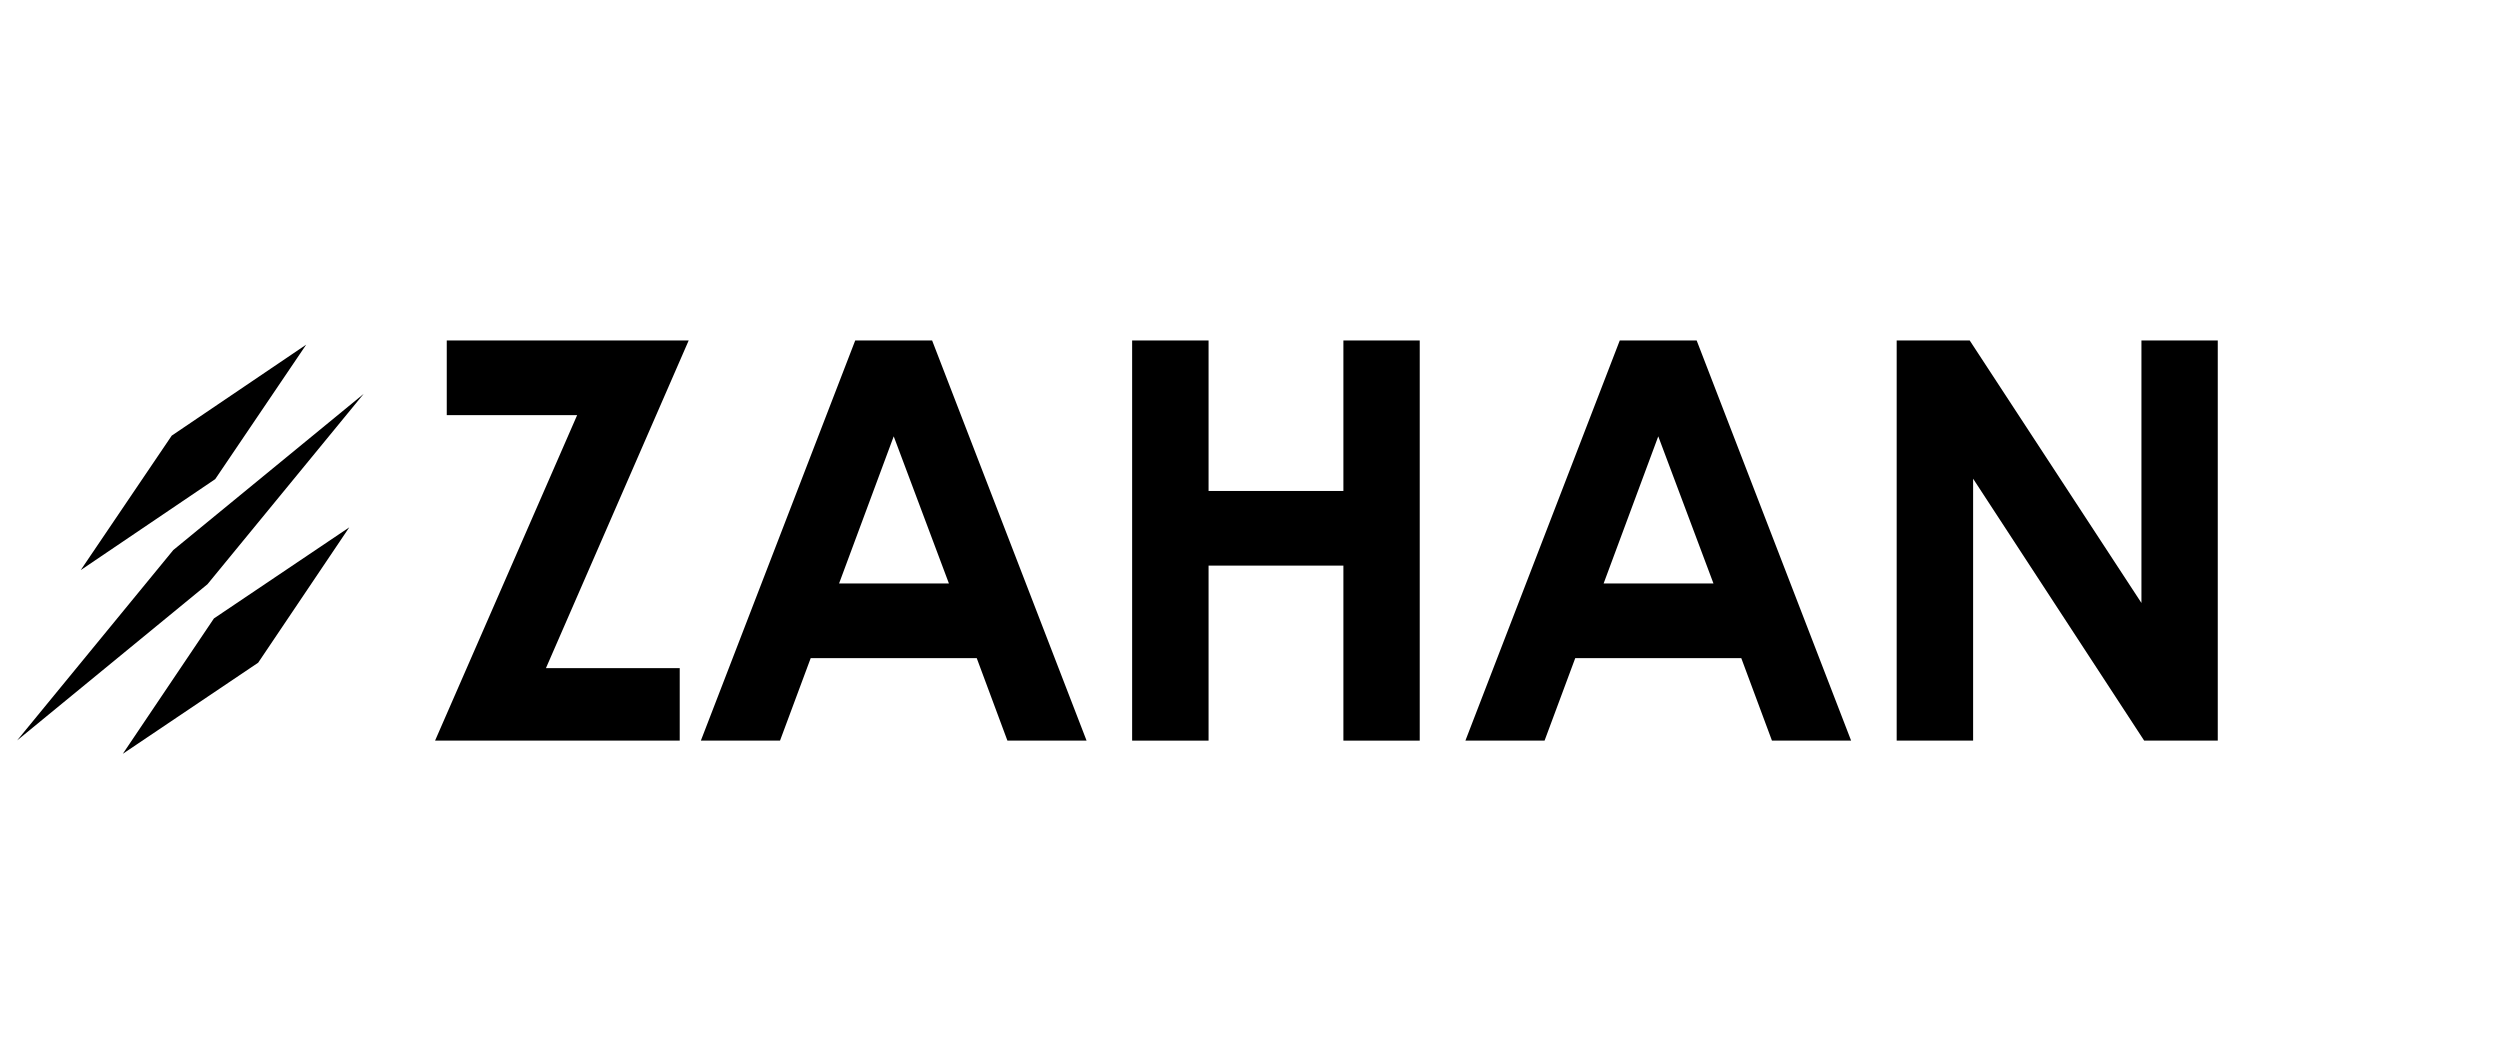
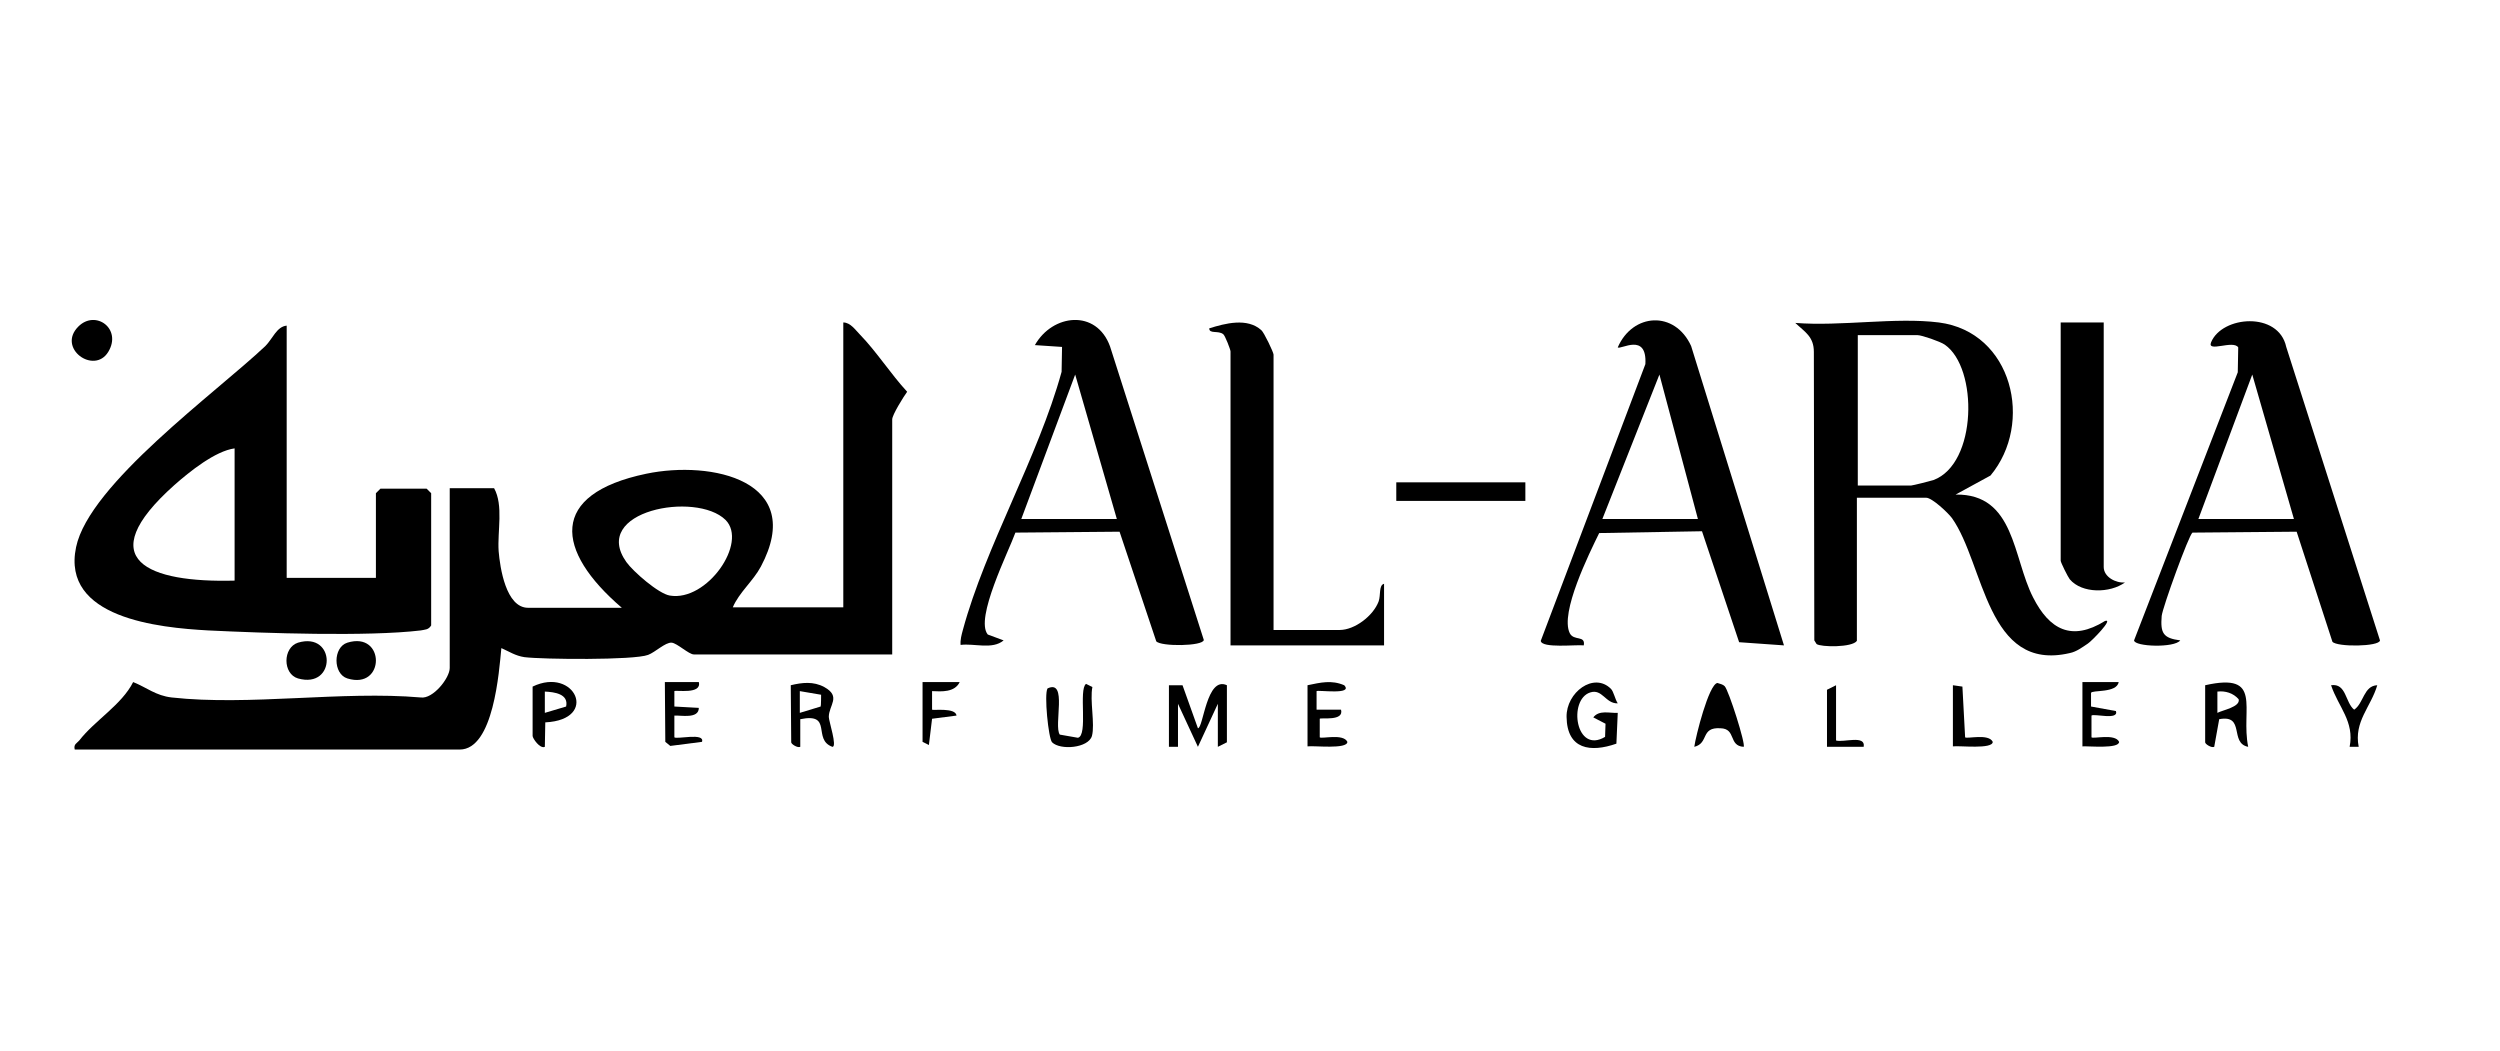
- <svg xmlns="http://www.w3.org/2000/svg" width="552" zoomAndPan="magnify" viewBox="0 0 414 174" height="232" preserveAspectRatio="xMidYMid meet" version="1.0">
-   <defs>
-     <g />
-     <clipPath id="9145c20f21">
-       <rect x="0" width="308" y="0" height="134" />
-     </clipPath>
-     <clipPath id="d33409f2cd">
-       <path d="M 13 4 L 51 4 L 51 42 L 13 42 Z M 13 4 " clip-rule="nonzero" />
-     </clipPath>
-     <clipPath id="f2796ebda3">
-       <path d="M 9.77 37.809 L 47.133 0.449 L 54.332 7.648 L 16.969 45.012 Z M 9.77 37.809 " clip-rule="nonzero" />
-     </clipPath>
-     <clipPath id="891a62e12f">
-       <path d="M 28.438 19.141 L 50.707 4.074 L 35.641 26.344 L 13.367 41.41 Z M 28.438 19.141 " clip-rule="nonzero" />
-     </clipPath>
-     <clipPath id="b499315500">
-       <path d="M 0.199 0 L 37.879 0 L 37.879 37.559 L 0.199 37.559 Z M 0.199 0 " clip-rule="nonzero" />
-     </clipPath>
-     <clipPath id="bc72a4b2dc">
-       <path d="M -3.23 33.809 L 34.133 -3.551 L 41.332 3.648 L 3.969 41.012 Z M -3.23 33.809 " clip-rule="nonzero" />
-     </clipPath>
-     <clipPath id="df41559fd6">
-       <path d="M 15.438 15.141 L 37.707 0.074 L 22.641 22.344 L 0.367 37.41 Z M 15.438 15.141 " clip-rule="nonzero" />
-     </clipPath>
-     <clipPath id="5e9843ead9">
-       <rect x="0" width="38" y="0" height="38" />
-     </clipPath>
-     <clipPath id="6ef39b08c5">
-       <path d="M 2 12 L 61 12 L 61 70 L 2 70 Z M 2 12 " clip-rule="nonzero" />
-     </clipPath>
-     <clipPath id="231ce7aeb4">
-       <path d="M 0 66.785 L 57.402 9.383 L 63.062 15.043 L 5.66 72.445 Z M 0 66.785 " clip-rule="nonzero" />
-     </clipPath>
-     <clipPath id="87a312cbb5">
-       <path d="M 28.695 38.09 L 60.223 12.227 L 34.355 43.75 L 2.832 69.617 Z M 28.695 38.09 " clip-rule="nonzero" />
-     </clipPath>
-     <clipPath id="d28a18b842">
-       <path d="M 0.641 0.039 L 58.238 0.039 L 58.238 57.641 L 0.641 57.641 Z M 0.641 0.039 " clip-rule="nonzero" />
-     </clipPath>
-     <clipPath id="f239103242">
-       <path d="M -2 54.785 L 55.402 -2.617 L 61.062 3.043 L 3.66 60.445 Z M -2 54.785 " clip-rule="nonzero" />
-     </clipPath>
-     <clipPath id="2e6ed682cd">
-       <path d="M 26.695 26.09 L 58.223 0.227 L 32.355 31.75 L 0.832 57.617 Z M 26.695 26.09 " clip-rule="nonzero" />
-     </clipPath>
-     <clipPath id="ea27a2e128">
-       <rect x="0" width="59" y="0" height="58" />
-     </clipPath>
-     <clipPath id="e83e28cb75">
-       <path d="M 20 34 L 58 34 L 58 72 L 20 72 Z M 20 34 " clip-rule="nonzero" />
-     </clipPath>
-     <clipPath id="d4fcb43b7b">
-       <path d="M 16.676 68.168 L 54.199 30.641 L 61.527 37.969 L 24 75.496 Z M 16.676 68.168 " clip-rule="nonzero" />
-     </clipPath>
-     <clipPath id="9ea56ebaae">
-       <path d="M 35.426 49.414 L 57.84 34.328 L 42.754 56.742 L 20.336 71.832 Z M 35.426 49.414 " clip-rule="nonzero" />
-     </clipPath>
-     <clipPath id="e266736b15">
-       <path d="M 0.16 0.121 L 38 0.121 L 38 38 L 0.16 38 Z M 0.16 0.121 " clip-rule="nonzero" />
-     </clipPath>
-     <clipPath id="c7559a34e5">
-       <path d="M -3.324 34.168 L 34.199 -3.359 L 41.527 3.969 L 4 41.496 Z M -3.324 34.168 " clip-rule="nonzero" />
-     </clipPath>
-     <clipPath id="536979d704">
-       <path d="M 15.426 15.414 L 37.84 0.328 L 22.754 22.742 L 0.336 37.832 Z M 15.426 15.414 " clip-rule="nonzero" />
-     </clipPath>
-     <clipPath id="dc543544ff">
-       <rect x="0" width="38" y="0" height="38" />
-     </clipPath>
-     <clipPath id="fb7d7bab1c">
-       <rect x="0" width="64" y="0" height="76" />
-     </clipPath>
-   </defs>
-   <g transform="matrix(1, 0, 0, 1, 69, 19)">
-     <g clip-path="url(#9145c20f21)">
-       <g fill="#000000" fill-opacity="1">
-         <g transform="translate(0.921333, 103.6482)">
-           <g>
-             <path d="M 25.656 -53.906 L 4.062 -53.906 L 4.062 -66.266 L 44.125 -66.266 L 20.484 -12 L 42.641 -12 L 42.641 0 L 2.125 0 Z M 25.656 -53.906 " />
-           </g>
-         </g>
-       </g>
-       <g fill="#000000" fill-opacity="1">
-         <g transform="translate(47.06155, 103.6482)">
-           <g>
-             <path d="M 50.766 0 L 45.688 -13.656 L 18.188 -13.656 L 13.109 0 L 0 0 L 25.562 -66.266 L 38.297 -66.266 L 63.875 0 Z M 22.891 -26.031 L 41.078 -26.031 L 31.938 -50.391 Z M 22.891 -26.031 " />
-           </g>
-         </g>
-       </g>
-       <g fill="#000000" fill-opacity="1">
-         <g transform="translate(110.9196, 103.6482)">
-           <g>
-             <path d="M 7.562 -66.266 L 20.219 -66.266 L 20.219 -41.344 L 42.547 -41.344 L 42.547 -66.266 L 55.188 -66.266 L 55.188 0 L 42.547 0 L 42.547 -28.984 L 20.219 -28.984 L 20.219 0 L 7.562 0 Z M 7.562 -66.266 " />
-           </g>
-         </g>
-       </g>
-       <g fill="#000000" fill-opacity="1">
-         <g transform="translate(173.6703, 103.6482)">
-           <g>
-             <path d="M 50.766 0 L 45.688 -13.656 L 18.188 -13.656 L 13.109 0 L 0 0 L 25.562 -66.266 L 38.297 -66.266 L 63.875 0 Z M 22.891 -26.031 L 41.078 -26.031 L 31.938 -50.391 Z M 22.891 -26.031 " />
-           </g>
-         </g>
-       </g>
-       <g fill="#000000" fill-opacity="1">
-         <g transform="translate(237.5283, 103.6482)">
-           <g>
-             <path d="M 48.094 -66.266 L 60.734 -66.266 L 60.734 0 L 48.547 0 L 20.219 -43.375 L 20.219 0 L 7.562 0 L 7.562 -66.266 L 19.656 -66.266 L 48.094 -22.797 Z M 48.094 -66.266 " />
-           </g>
-         </g>
-       </g>
-     </g>
-   </g>
-   <g transform="matrix(1, 0, 0, 1, 0, 53)">
-     <g clip-path="url(#fb7d7bab1c)">
-       <g clip-path="url(#d33409f2cd)">
-         <g clip-path="url(#f2796ebda3)">
-           <g clip-path="url(#891a62e12f)">
-             <g transform="matrix(1, 0, 0, 1, 13, 4)">
-               <g clip-path="url(#5e9843ead9)">
-                 <g clip-path="url(#b499315500)">
-                   <g clip-path="url(#bc72a4b2dc)">
-                     <g clip-path="url(#df41559fd6)">
-                       <path fill="#000000" d="M -3.23 33.809 L 34.102 -3.523 L 41.305 3.68 L 3.969 41.012 Z M -3.23 33.809 " fill-opacity="1" fill-rule="nonzero" />
-                     </g>
-                   </g>
-                 </g>
-               </g>
-             </g>
-           </g>
-         </g>
-       </g>
-       <g clip-path="url(#6ef39b08c5)">
-         <g clip-path="url(#231ce7aeb4)">
-           <g clip-path="url(#87a312cbb5)">
-             <g transform="matrix(1, 0, 0, 1, 2, 12)">
-               <g clip-path="url(#ea27a2e128)">
-                 <g clip-path="url(#d28a18b842)">
-                   <g clip-path="url(#f239103242)">
-                     <g clip-path="url(#2e6ed682cd)">
-                       <path fill="#000000" d="M -2 54.785 L 55.402 -2.617 L 61.062 3.043 L 3.66 60.445 Z M -2 54.785 " fill-opacity="1" fill-rule="nonzero" />
-                     </g>
-                   </g>
-                 </g>
-               </g>
-             </g>
-           </g>
-         </g>
-       </g>
-       <g clip-path="url(#e83e28cb75)">
-         <g clip-path="url(#d4fcb43b7b)">
-           <g clip-path="url(#9ea56ebaae)">
-             <g transform="matrix(1, 0, 0, 1, 20, 34)">
-               <g clip-path="url(#dc543544ff)">
-                 <g clip-path="url(#e266736b15)">
-                   <g clip-path="url(#c7559a34e5)">
-                     <g clip-path="url(#536979d704)">
-                       <path fill="#000000" d="M -3.324 34.168 L 34.172 -3.332 L 41.5 3.996 L 4 41.496 Z M -3.324 34.168 " fill-opacity="1" fill-rule="nonzero" />
-                     </g>
-                   </g>
-                 </g>
-               </g>
-             </g>
-           </g>
-         </g>
-       </g>
-     </g>
+ <svg xmlns="http://www.w3.org/2000/svg" version="1.1" id="Layer_1" x="0px" y="0px" viewBox="0 0 552 232" style="enable-background:new 0 0 552 232;" xml:space="preserve">
+   <g>
+     <path d="M197,144.5h-43.8c-1.1,0-3.7-2.5-4.9-2.6c-1.4-0.1-3.6,2.1-5.2,2.7c-3.1,1.2-23.3,1-27.3,0.5c-2-0.3-3.3-1.2-5.1-2   c-0.5,5.1-1.7,22.4-9.2,22.4H16.5c-0.3-1.2,0.5-1.4,1-2c3.4-4.4,9.4-7.9,11.9-12.9c3,1.2,5,3,8.5,3.4c17.1,1.9,37.6-1.5,55,0   c2.7,0.4,6.4-4.3,6.4-6.5v-39.7h9.8c2.1,3.8,0.7,9.5,1,13.9c0.3,3.6,1.6,12.5,6.5,12.5h20.7c-14.7-12.6-16.2-25.1,5.4-29.6   c14.4-3,35.4,1.5,25.3,20.5c-1.7,3.2-4.8,5.7-6.2,9h24.4V71.2c1.6,0,2.7,1.7,3.7,2.7c3.6,3.7,6.8,8.7,10.4,12.6   c-0.8,1.1-3.3,5.1-3.3,6.1L197,144.5L197,144.5z M160.2,114.8c-6.5-6.4-29.9-2-21.9,9.3c1.5,2.1,7.1,7,9.6,7.4   C156.1,132.9,165.2,119.8,160.2,114.8z" />
+     <path d="M63.3,71.9v55.7H83v-18.7l1-1h10.2l1,1v29.2c-0.6,1-1.4,0.9-2.3,1.1c-11.7,1.4-34.6,0.6-46.9,0   c-10.9-0.6-32.5-2.7-29.2-18.4c2.9-13.9,30.9-34.1,41.8-44.4C60.2,74.8,61.1,72.1,63.3,71.9L63.3,71.9z M51.8,99   c-4.3,0.6-9.9,5.1-13.3,8.1c-18.6,16.6-5.7,21.6,13.3,21.1V99z" />
+     <path d="M428.1,71.2c16.3,2.1,21,22.3,11.4,33.8l-7.7,4.2c13.1-0.2,12.6,13.9,17.1,22.7c3.6,7.1,8.5,9.8,15.9,5.2   c2-0.6-3,4.5-3.8,5c-1.2,0.8-2.5,1.8-4,2.1c-18.4,4.3-18.8-19.6-26-29.8c-0.9-1.2-4.4-4.5-5.7-4.5h-15.3v31.6c-1,1.5-8,1.4-8.9,0.7   l-0.5-0.8l-0.1-63.7c0-3.4-2-4.4-4.1-6.4C406.5,72.1,418.5,70,428.1,71.2L428.1,71.2z M410.2,107.2H422c0.3,0,4.3-1,4.9-1.2   c9.7-3.6,9.9-24.8,2.5-29.9c-1-0.7-5.1-2.1-6-2.1h-13.2V107.2z" />
+     <path d="M247.2,117.4l-23,0.2c-1.5,4.2-9,19-6.1,22.5l3.5,1.3c-2.5,2.1-6.5,0.6-9.5,1c-0.1-1.1,0.2-2.2,0.5-3.3   c5-18.5,16.6-38.1,21.8-57l0.1-5.5l-6-0.4c3.9-6.9,13.6-8,16.6,0.3l20.7,64.8c-0.1,1.4-9.5,1.5-10.5,0.3L247.2,117.4L247.2,117.4z    M246.6,114.6l-9.2-31.9l-11.9,31.9H246.6z" />
+     <path d="M507.1,117.4l-23,0.2c-0.8,0.5-6.6,16.5-6.8,18.4c-0.3,3.8,0.3,4.9,4.1,5.4c-1.3,1.7-10.1,1.4-10.2,0l22.9-59.2l0.1-5.5   c-1.1-1.7-6.9,1.2-6-1.1c2.4-5.9,14.9-6.9,16.6,1l20.7,64.8c-0.1,1.4-9.5,1.5-10.5,0.3L507.1,117.4L507.1,117.4z M506.5,114.6   l-9.2-31.9l-11.9,31.9H506.5z" />
+     <path d="M393.9,142.5l-9.9-0.7l-8.2-24.5l-22.7,0.4c-2.2,4.5-8.7,17.6-6.5,22.1c0.9,1.8,3.5,0.4,3.1,2.7c-1.7-0.2-9.3,0.7-9.5-1   l23.1-61.1c0.4-7.1-5.5-3.1-6.1-3.7c3.3-7.6,12.6-8.2,16.2-0.3L393.9,142.5L393.9,142.5z M374.9,114.6l-8.5-31.9l-12.6,31.9H374.9z   " />
+     <path d="M281.2,139.1h14.6c3.3,0,7.4-3.1,8.6-6.3c0.5-1.4,0-3.6,1.2-3.9v13.6h-33.9V77.6c0-0.4-1.2-3.5-1.6-3.8   c-1.1-0.9-3.1,0-3.1-1.3c3.5-1.1,8.4-2.4,11.5,0.4c0.6,0.5,2.7,4.9,2.7,5.4L281.2,139.1L281.2,139.1z" />
+     <path d="M464.5,71.2v54c0,2.2,2.7,3.6,4.7,3.4c-3.3,2.4-9.5,2.5-12.2-0.7c-0.4-0.5-2-3.7-2-4.1V71.2H464.5L464.5,71.2z" />
+     <rect x="308.3" y="106.5" width="28.5" height="4.1" />
+     <path d="M258.1,151.3l3,0l3.4,9.5c1.2,0,1.9-11.6,6.4-9.5v12.6l-2,1v-9.5l-4.4,9.5l-4.4-9.5v9.5h-2V151.3L258.1,151.3z" />
+     <path d="M486.9,151.3c12.9-2.9,7.8,5.2,9.5,13.6c-4.2-0.8-0.6-7.2-6.4-6.1l-1.1,6.1c-0.6,0.3-2-0.6-2-1V151.3z M489.6,157.4   c1.1-0.6,5.1-1.3,4.7-3c-1.2-1.4-3-1.9-4.7-1.7V157.4L489.6,157.4z" />
+     <path d="M355.7,152.1c0.6,0.6,0.9,2.3,1.5,3.2c-2.7,0.1-3.4-3.3-6.1-2.4c-4.9,1.6-3.2,13.7,3.3,9.8l0.1-2.9l-2.7-1.4   c1.3-1.7,3.6-0.9,5.4-1l-0.3,6.8c-5.7,2-10.9,1.3-11-5.9C345.8,152.9,351.9,148.3,355.7,152.1L355.7,152.1z" />
+     <path d="M174.6,151.3c2.5-0.6,5-0.9,7.4,0.4c3.8,2.1,1,4,1,6.6c0,0.9,1.9,6.6,0.8,6.6c-4.5-1.6,0.2-7.6-7.1-6.1v6.1   c-0.6,0.3-2-0.6-2-1L174.6,151.3L174.6,151.3z M181.3,153.4l-4.7-0.8v4.8l4.6-1.4C181.3,155.9,181.3,153.4,181.3,153.4z" />
+     <path d="M380.8,151.5c0.9,0.9,4.7,12.9,4.2,13.4c-3.4-0.2-1.6-4-5.1-4.1c-4.5-0.3-2.5,3.3-5.8,4.1c0.3-2.3,3.2-13.8,5.1-14.1   C379.8,151,380.4,151.1,380.8,151.5z" />
+     <path d="M117.6,151.6c9.3-4.5,14.8,7.3,2.8,7.9l-0.1,5.4c-1.1,0.5-2.7-1.9-2.7-2.4L117.6,151.6L117.6,151.6z M125,156   c0.6-2.8-2.6-3.2-4.7-3.3v4.7L125,156z" />
+     <path d="M241.1,162.5c-0.8,2.7-7,3.2-8.8,1.4c-0.8-0.8-1.8-10.7-1-11.9c4.5-2.1,1.3,8.2,2.7,10.2l4,0.7c2.3-0.5,0.1-10.7,1.8-11.9   l1.4,0.7C240.6,154.6,241.8,159.9,241.1,162.5L241.1,162.5z" />
+     <path d="M288.7,151.3c2.9-0.6,5.3-1.2,8.1,0c2.1,2.2-5.8,1-6.1,1.3v4.1h5.4c0.7,2.6-4.4,1.7-4.7,2v4.1c0.4,0.4,5.2-0.9,6.1,1   c0,1.7-7.4,0.8-8.8,1V151.3L288.7,151.3z" />
+     <path d="M459.7,150.6h8.1c-0.4,2.5-6,1.7-6.1,2.4v3l5.5,1c0.7,2.1-4.9,0.5-5.4,1v4.8c0.4,0.4,5.2-0.9,6.1,1c0,1.6-6.8,0.9-8.1,1   V150.6L459.7,150.6z" />
+     <path d="M65.8,141.9c8.4-2.5,8.5,10.3,0,7.9C62.4,148.8,62.4,143,65.8,141.9z" />
+     <path d="M146.8,150.6h7.5c0.7,2.8-5.1,1.7-5.4,2v3.4l5.4,0.3c0,2.5-4,1.6-5.4,1.7v4.8c0.5,0.5,6.8-1.1,6.1,1l-7,0.9l-1.1-0.9   L146.8,150.6L146.8,150.6z" />
+     <path d="M17.3,72.1c3.8-3.8,9.7,0.5,6.6,5.6S12.5,76.9,17.3,72.1z" />
+     <path d="M76.7,141.9c8.4-2.6,8.4,10.5,0,7.9C73.5,148.8,73.5,142.9,76.7,141.9z" />
+     <path d="M431.2,151.3l2.1,0.3l0.6,11.2c0.4,0.4,5.2-0.9,6.1,1c0,1.7-7.4,0.8-8.8,1V151.3z" />
+     <path d="M203.8,150.6h8.1c-1.1,2.3-4,2.1-6.1,2v4.1c0.3,0.2,5.2-0.5,5.4,1.3l-5.4,0.7l-0.7,5.8l-1.4-0.7V150.6L203.8,150.6z" />
+     <path d="M524.9,151.3c-1.4,4.8-5.2,8-4.1,13.6h-2c1.1-5.6-2.5-8.8-4.1-13.6c3.4-0.5,3.1,3.8,5.1,5.4   C521.9,155.3,521.9,151.4,524.9,151.3z" />
+     <path d="M405.4,151.3v12.2c1.6,0.5,6.6-1.3,6.1,1.4h-8.1v-12.6C403.4,152.3,405.4,151.3,405.4,151.3z" />
  </g>
</svg>
